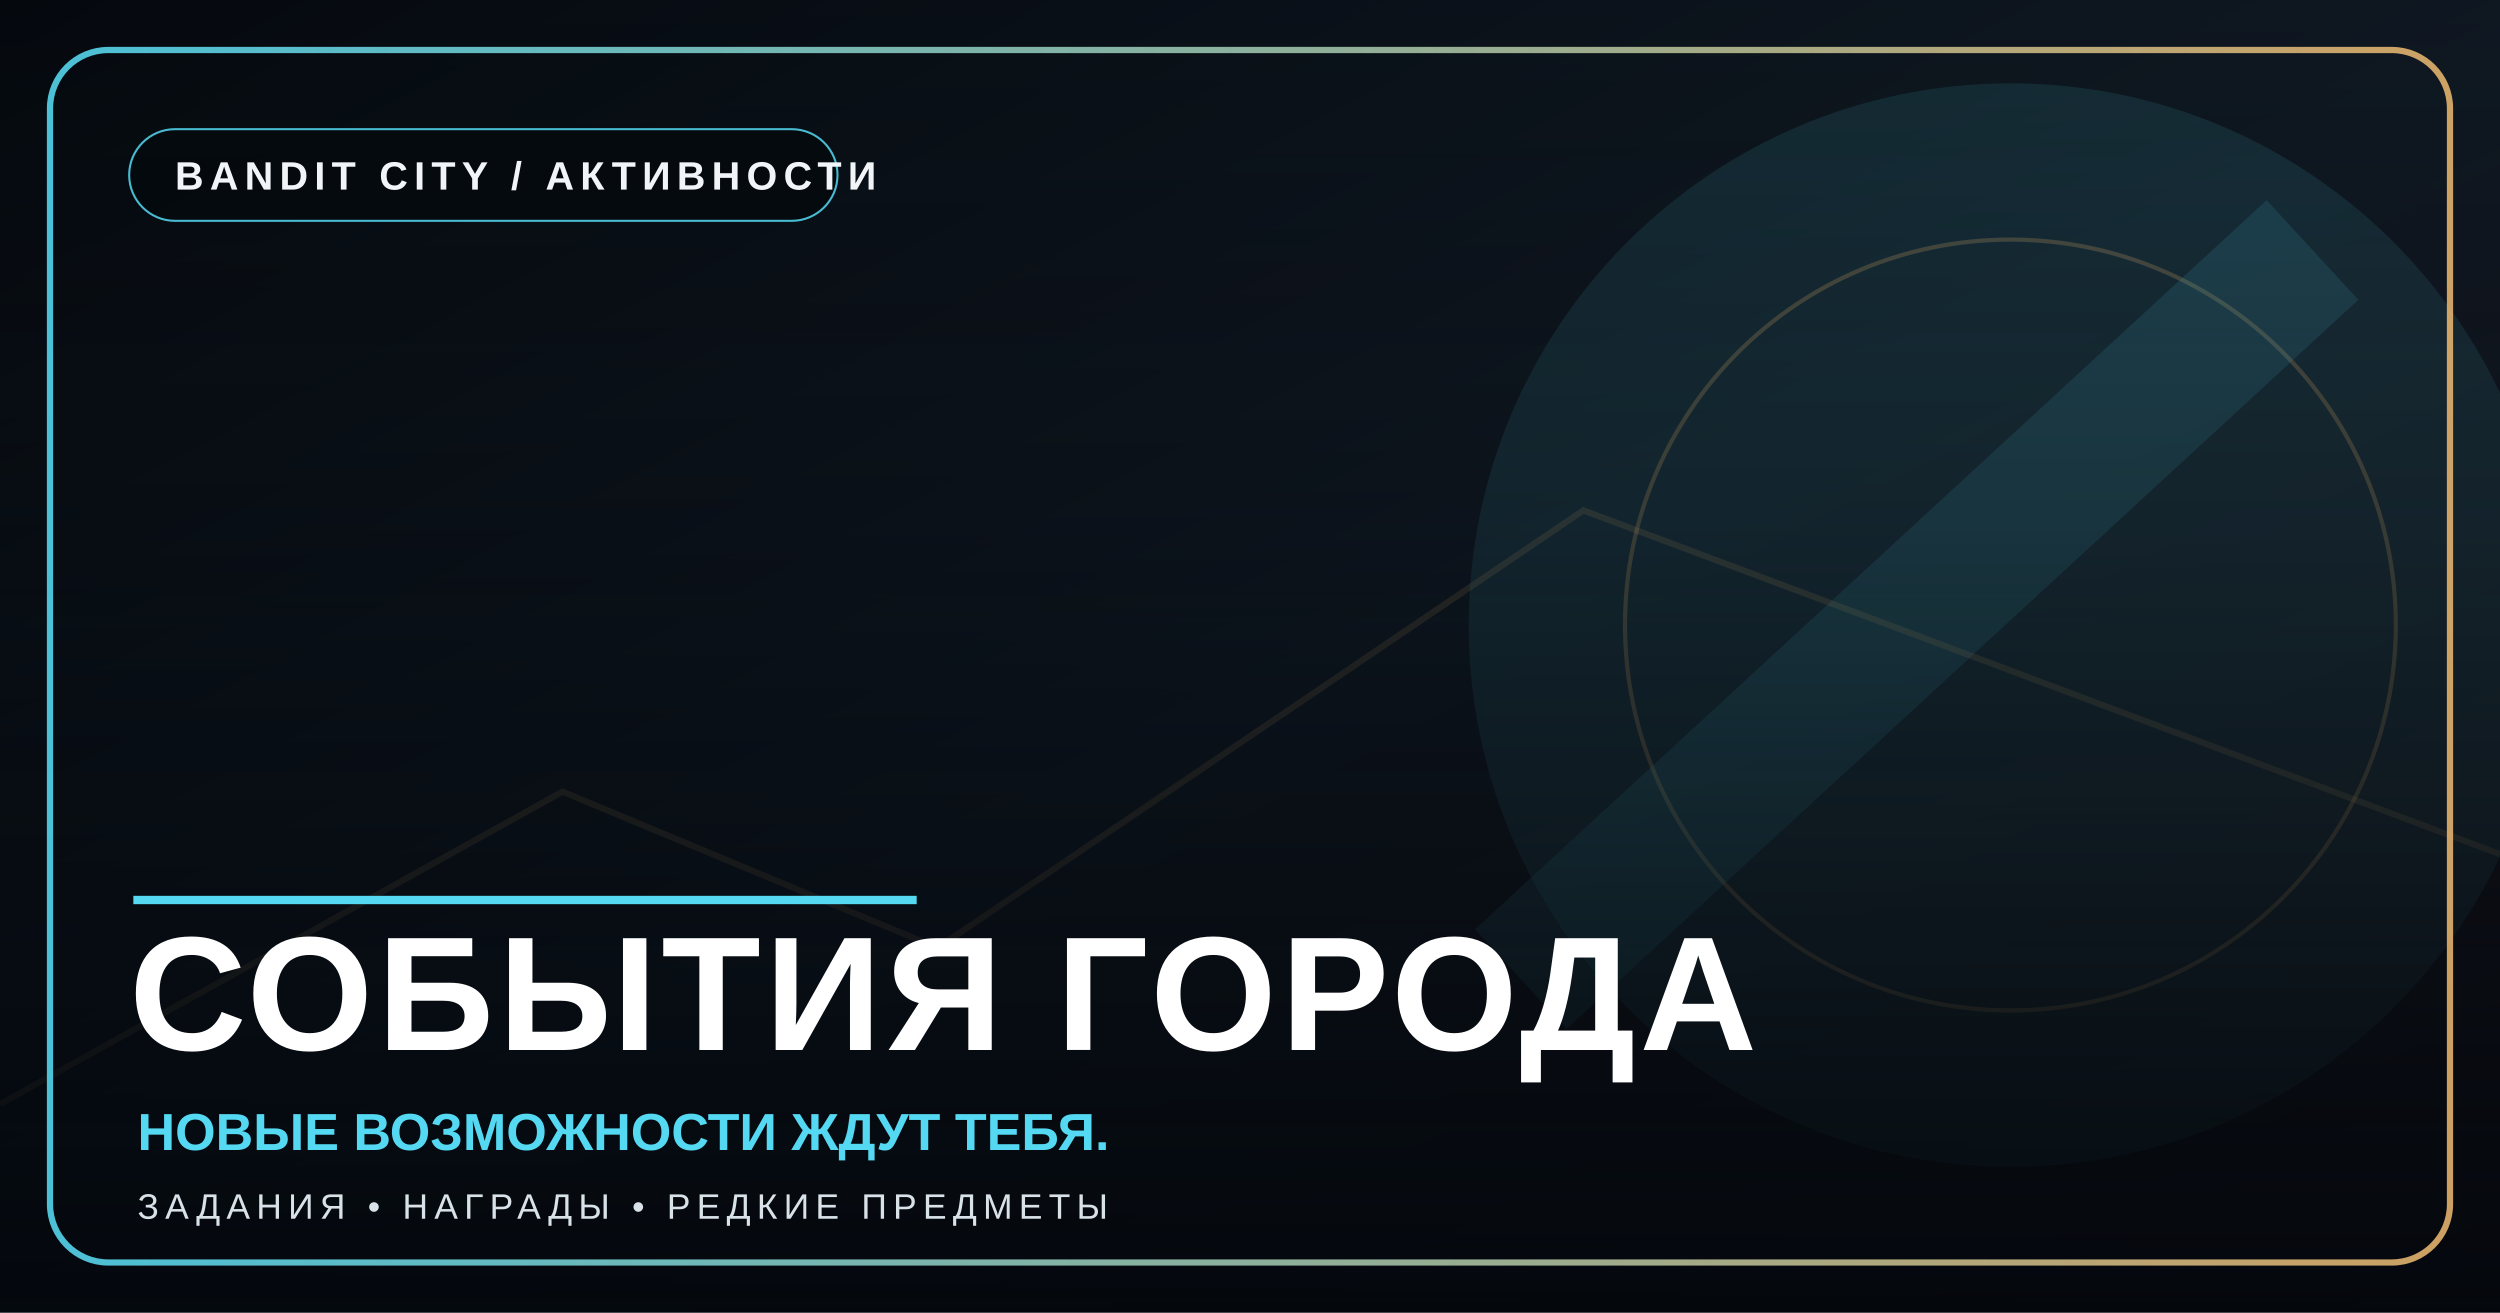
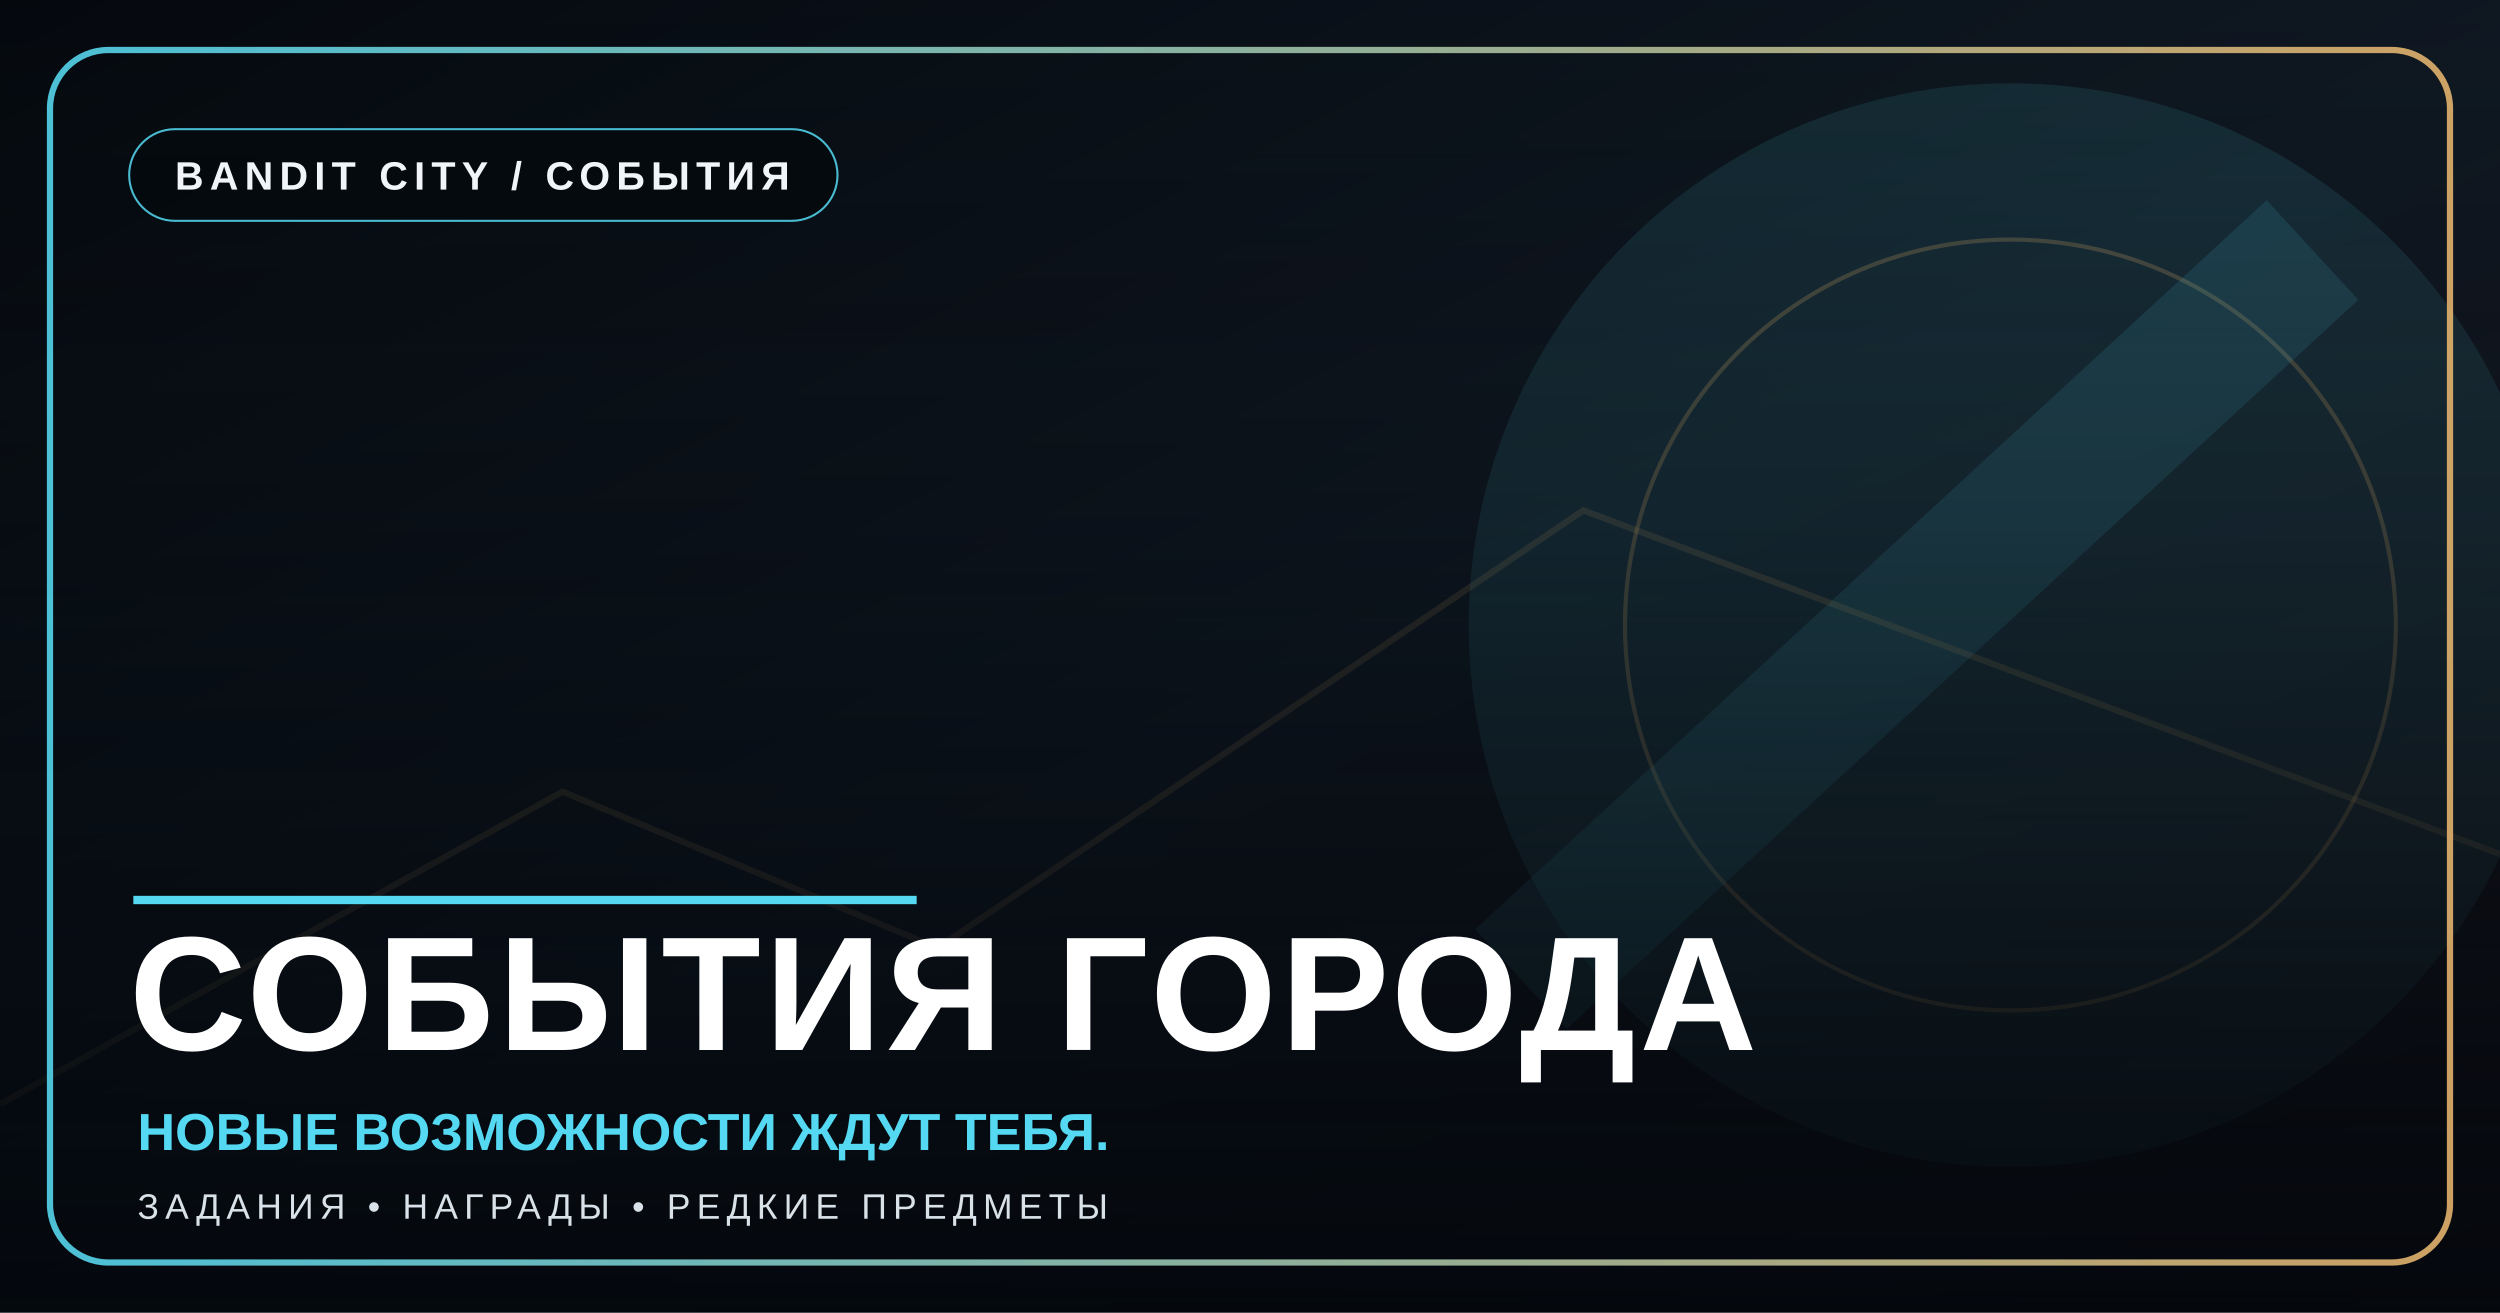
<svg xmlns="http://www.w3.org/2000/svg" width="1200" height="630" viewBox="0 0 1200 630">
  <defs>
    <linearGradient id="bg" x1="0" y1="0" x2="1" y2="1">
      <stop stop-color="#05090e" />
      <stop offset=".52" stop-color="#101923" />
      <stop offset="1" stop-color="#17131a" />
    </linearGradient>
    <linearGradient id="edge" x1="0" y1="0" x2="1" y2="0">
      <stop stop-color="#55d9f2" />
      <stop offset="1" stop-color="#e8b56d" />
    </linearGradient>
    <linearGradient id="shade" x1="0" y1="0" x2="0" y2="1">
      <stop stop-color="#03070c" stop-opacity=".05" />
      <stop offset=".4" stop-color="#03070c" stop-opacity=".3" />
      <stop offset="1" stop-color="#03070c" stop-opacity=".94" />
    </linearGradient>
  </defs>
  <rect width="1200" height="630" fill="url(#bg)" />
  <circle cx="965" cy="300" r="260" fill="#55d9f2" opacity=".12" />
  <circle cx="965" cy="300" r="185" fill="none" stroke="#e8b56d" stroke-opacity=".26" stroke-width="2" />
  <path d="M730 470 L1110 120" stroke="#55d9f2" stroke-opacity=".14" stroke-width="65" />
  <path d="M0 530 L270 380 L450 455 L760 245 L1200 410" fill="none" stroke="#e8b56d" stroke-opacity=".16" stroke-width="3" />
  <rect width="1200" height="630" fill="url(#shade)" />
  <rect x="24" y="24" width="1152" height="582" rx="28" fill="none" stroke="url(#edge)" stroke-width="3" stroke-opacity=".88" />
  <rect x="62" y="62" width="340" height="44" rx="22" fill="#05090e" fill-opacity=".78" stroke="#55d9f2" stroke-opacity=".85" />
-   <text x="84" y="91" font-family="Arial,sans-serif" font-size="19" font-weight="700" letter-spacing="3" fill="#f2f5f7">BANDIT CITY  /  АКТИВНОСТИ</text>
+   <text x="84" y="91" font-family="Arial,sans-serif" font-size="19" font-weight="700" letter-spacing="3" fill="#f2f5f7">BANDIT CITY / СОБЫТИЯ</text>
  <path d="M64 432 H440" stroke="#55d9f2" stroke-width="4" />
  <text x="62" y="504" font-family="Arial,sans-serif" font-size="78" font-weight="900" letter-spacing="2" fill="#ffffff">СОБЫТИЯ ГОРОДА</text>
  <text x="66" y="552" font-family="Arial,sans-serif" font-size="25" font-weight="700" fill="#55d9f2">НОВЫЕ ВОЗМОЖНОСТИ ЖДУТ ТЕБЯ.</text>
  <text x="66" y="585" font-family="Arial,sans-serif" font-size="17" letter-spacing="3" fill="#d8e2e8">ЗАДАНИЯ • НАГРАДЫ • РЕДКИЕ ПРЕДМЕТЫ</text>
</svg>
